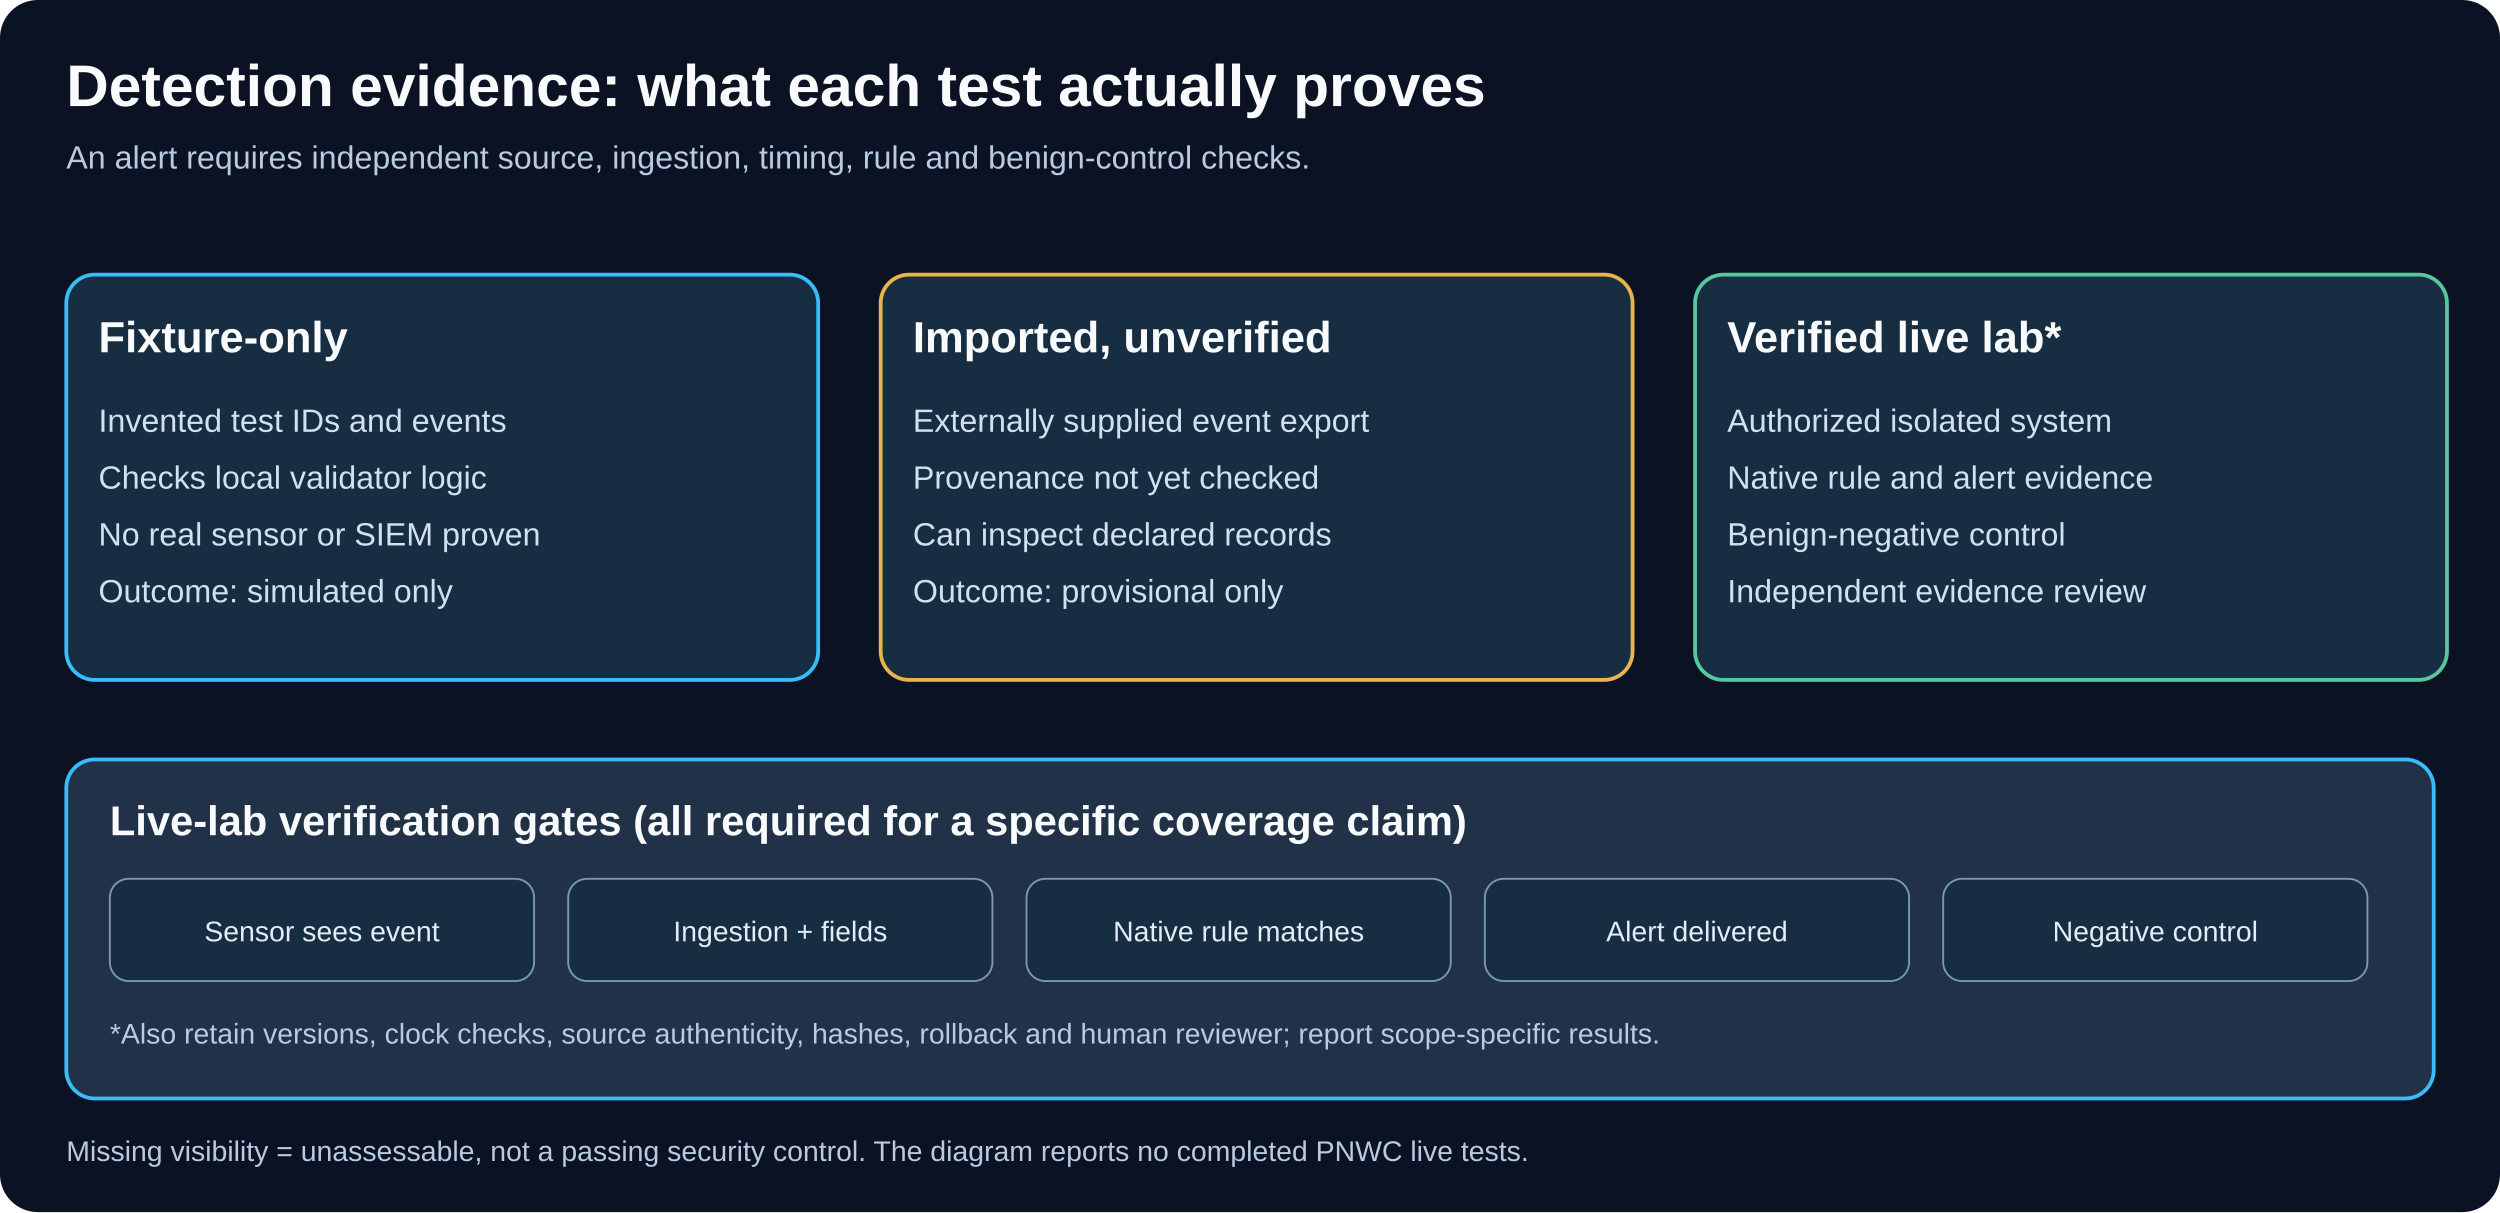
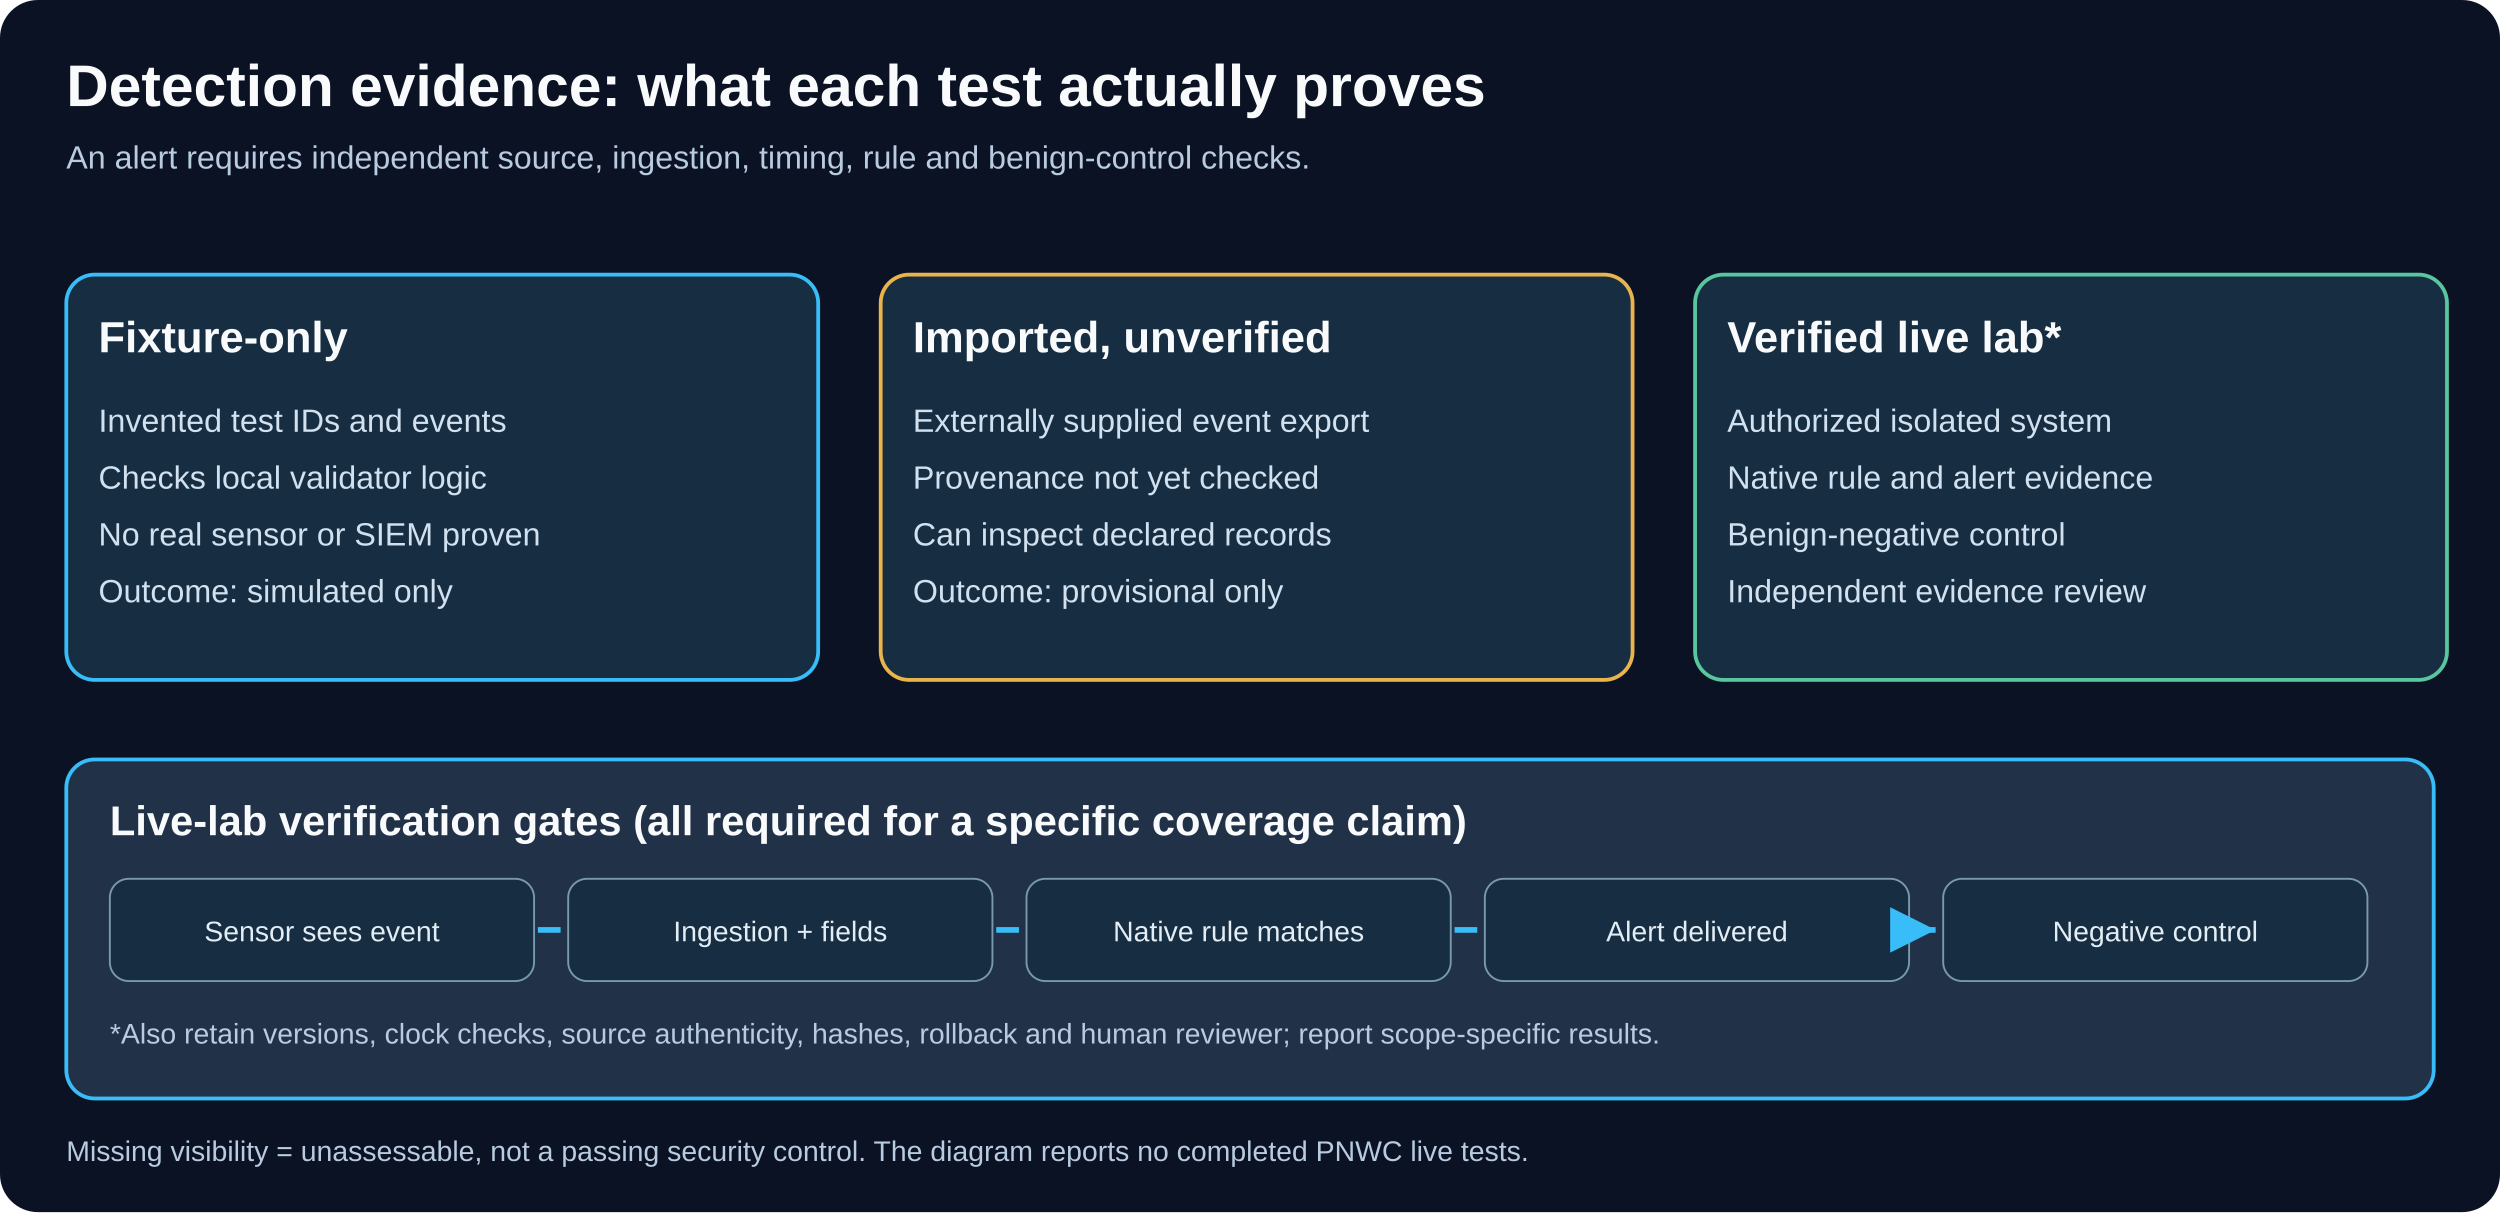
<svg xmlns="http://www.w3.org/2000/svg" width="1320" height="640" viewBox="0 0 1320 640" role="img" aria-labelledby="title desc">
  <defs>
    <marker id="arrow" markerWidth="9" markerHeight="9" refX="8" refY="4" orient="auto">
      <path d="M0 0L8 4L0 8Z" fill="#38bdf8" />
    </marker>
  </defs>
  <rect width="1320" height="640" rx="20" fill="#0b1223" />
  <g font-family="Arial,Helvetica,sans-serif">
    <text x="35" y="56" font-size="31" font-weight="700" fill="#f8fafc">Detection evidence: what each test actually proves</text>
    <text x="35" y="89" font-size="17" fill="#b8cbe0">An alert requires independent source, ingestion, timing, rule and benign-control checks.</text>
    <rect x="35" y="145" width="397" height="214" rx="15" fill="#172d41" stroke="#38bdf8" stroke-width="2" />
    <text x="52" y="186" font-size="23" font-weight="700" fill="#f8fafc">Fixture-only</text>
    <text x="52" y="228" font-size="17" fill="#d1e1f0">Invented test IDs and events</text>
    <text x="52" y="258" font-size="17" fill="#d1e1f0">Checks local validator logic</text>
    <text x="52" y="288" font-size="17" fill="#d1e1f0">No real sensor or SIEM proven</text>
    <text x="52" y="318" font-size="17" fill="#d1e1f0">Outcome: simulated only</text>
    <rect x="465" y="145" width="397" height="214" rx="15" fill="#172d41" stroke="#e8b44b" stroke-width="2" />
    <text x="482" y="186" font-size="23" font-weight="700" fill="#f8fafc">Imported, unverified</text>
    <text x="482" y="228" font-size="17" fill="#d1e1f0">Externally supplied event export</text>
    <text x="482" y="258" font-size="17" fill="#d1e1f0">Provenance not yet checked</text>
    <text x="482" y="288" font-size="17" fill="#d1e1f0">Can inspect declared records</text>
    <text x="482" y="318" font-size="17" fill="#d1e1f0">Outcome: provisional only</text>
    <rect x="895" y="145" width="397" height="214" rx="15" fill="#172d41" stroke="#58c69e" stroke-width="2" />
    <text x="912" y="186" font-size="23" font-weight="700" fill="#f8fafc">Verified live lab*</text>
    <text x="912" y="228" font-size="17" fill="#d1e1f0">Authorized isolated system</text>
    <text x="912" y="258" font-size="17" fill="#d1e1f0">Native rule and alert evidence</text>
    <text x="912" y="288" font-size="17" fill="#d1e1f0">Benign-negative control</text>
    <text x="912" y="318" font-size="17" fill="#d1e1f0">Independent evidence review</text>
    <rect x="35" y="401" width="1250" height="179" rx="15" fill="#213248" stroke="#38bdf8" stroke-width="2" />
    <text x="58" y="441" font-size="22" font-weight="700" fill="#f8fafc">Live-lab verification gates (all required for a specific coverage claim)</text>
    <rect x="58" y="464" width="224" height="54" rx="10" fill="#172d41" stroke="#7999ae" />
    <text x="170" y="497" font-size="15" text-anchor="middle" fill="#e3edf6">Sensor sees event</text>
    <rect x="300" y="464" width="224" height="54" rx="10" fill="#172d41" stroke="#7999ae" />
    <text x="412" y="497" font-size="15" text-anchor="middle" fill="#e3edf6">Ingestion + fields</text>
    <rect x="542" y="464" width="224" height="54" rx="10" fill="#172d41" stroke="#7999ae" />
    <text x="654" y="497" font-size="15" text-anchor="middle" fill="#e3edf6">Native rule matches</text>
    <rect x="784" y="464" width="224" height="54" rx="10" fill="#172d41" stroke="#7999ae" />
    <text x="896" y="497" font-size="15" text-anchor="middle" fill="#e3edf6">Alert delivered</text>
    <rect x="1026" y="464" width="224" height="54" rx="10" fill="#172d41" stroke="#7999ae" />
    <text x="1138" y="497" font-size="15" text-anchor="middle" fill="#e3edf6">Negative control</text>
+     <path d="M284 491H296M526 491H538M768 491H780M1010 491H1022" stroke="#38bdf8" stroke-width="3" fill="none" marker-end="url(#arrow)" />
    <text x="58" y="551" font-size="15" fill="#b8cbe0">*Also retain versions, clock checks, source authenticity, hashes, rollback and human reviewer; report scope-specific results.</text>
    <text x="35" y="613" font-size="15" fill="#b8cbe0">Missing visibility = unassessable, not a passing security control. The diagram reports no completed PNWC live tests.</text>
  </g>
</svg>
